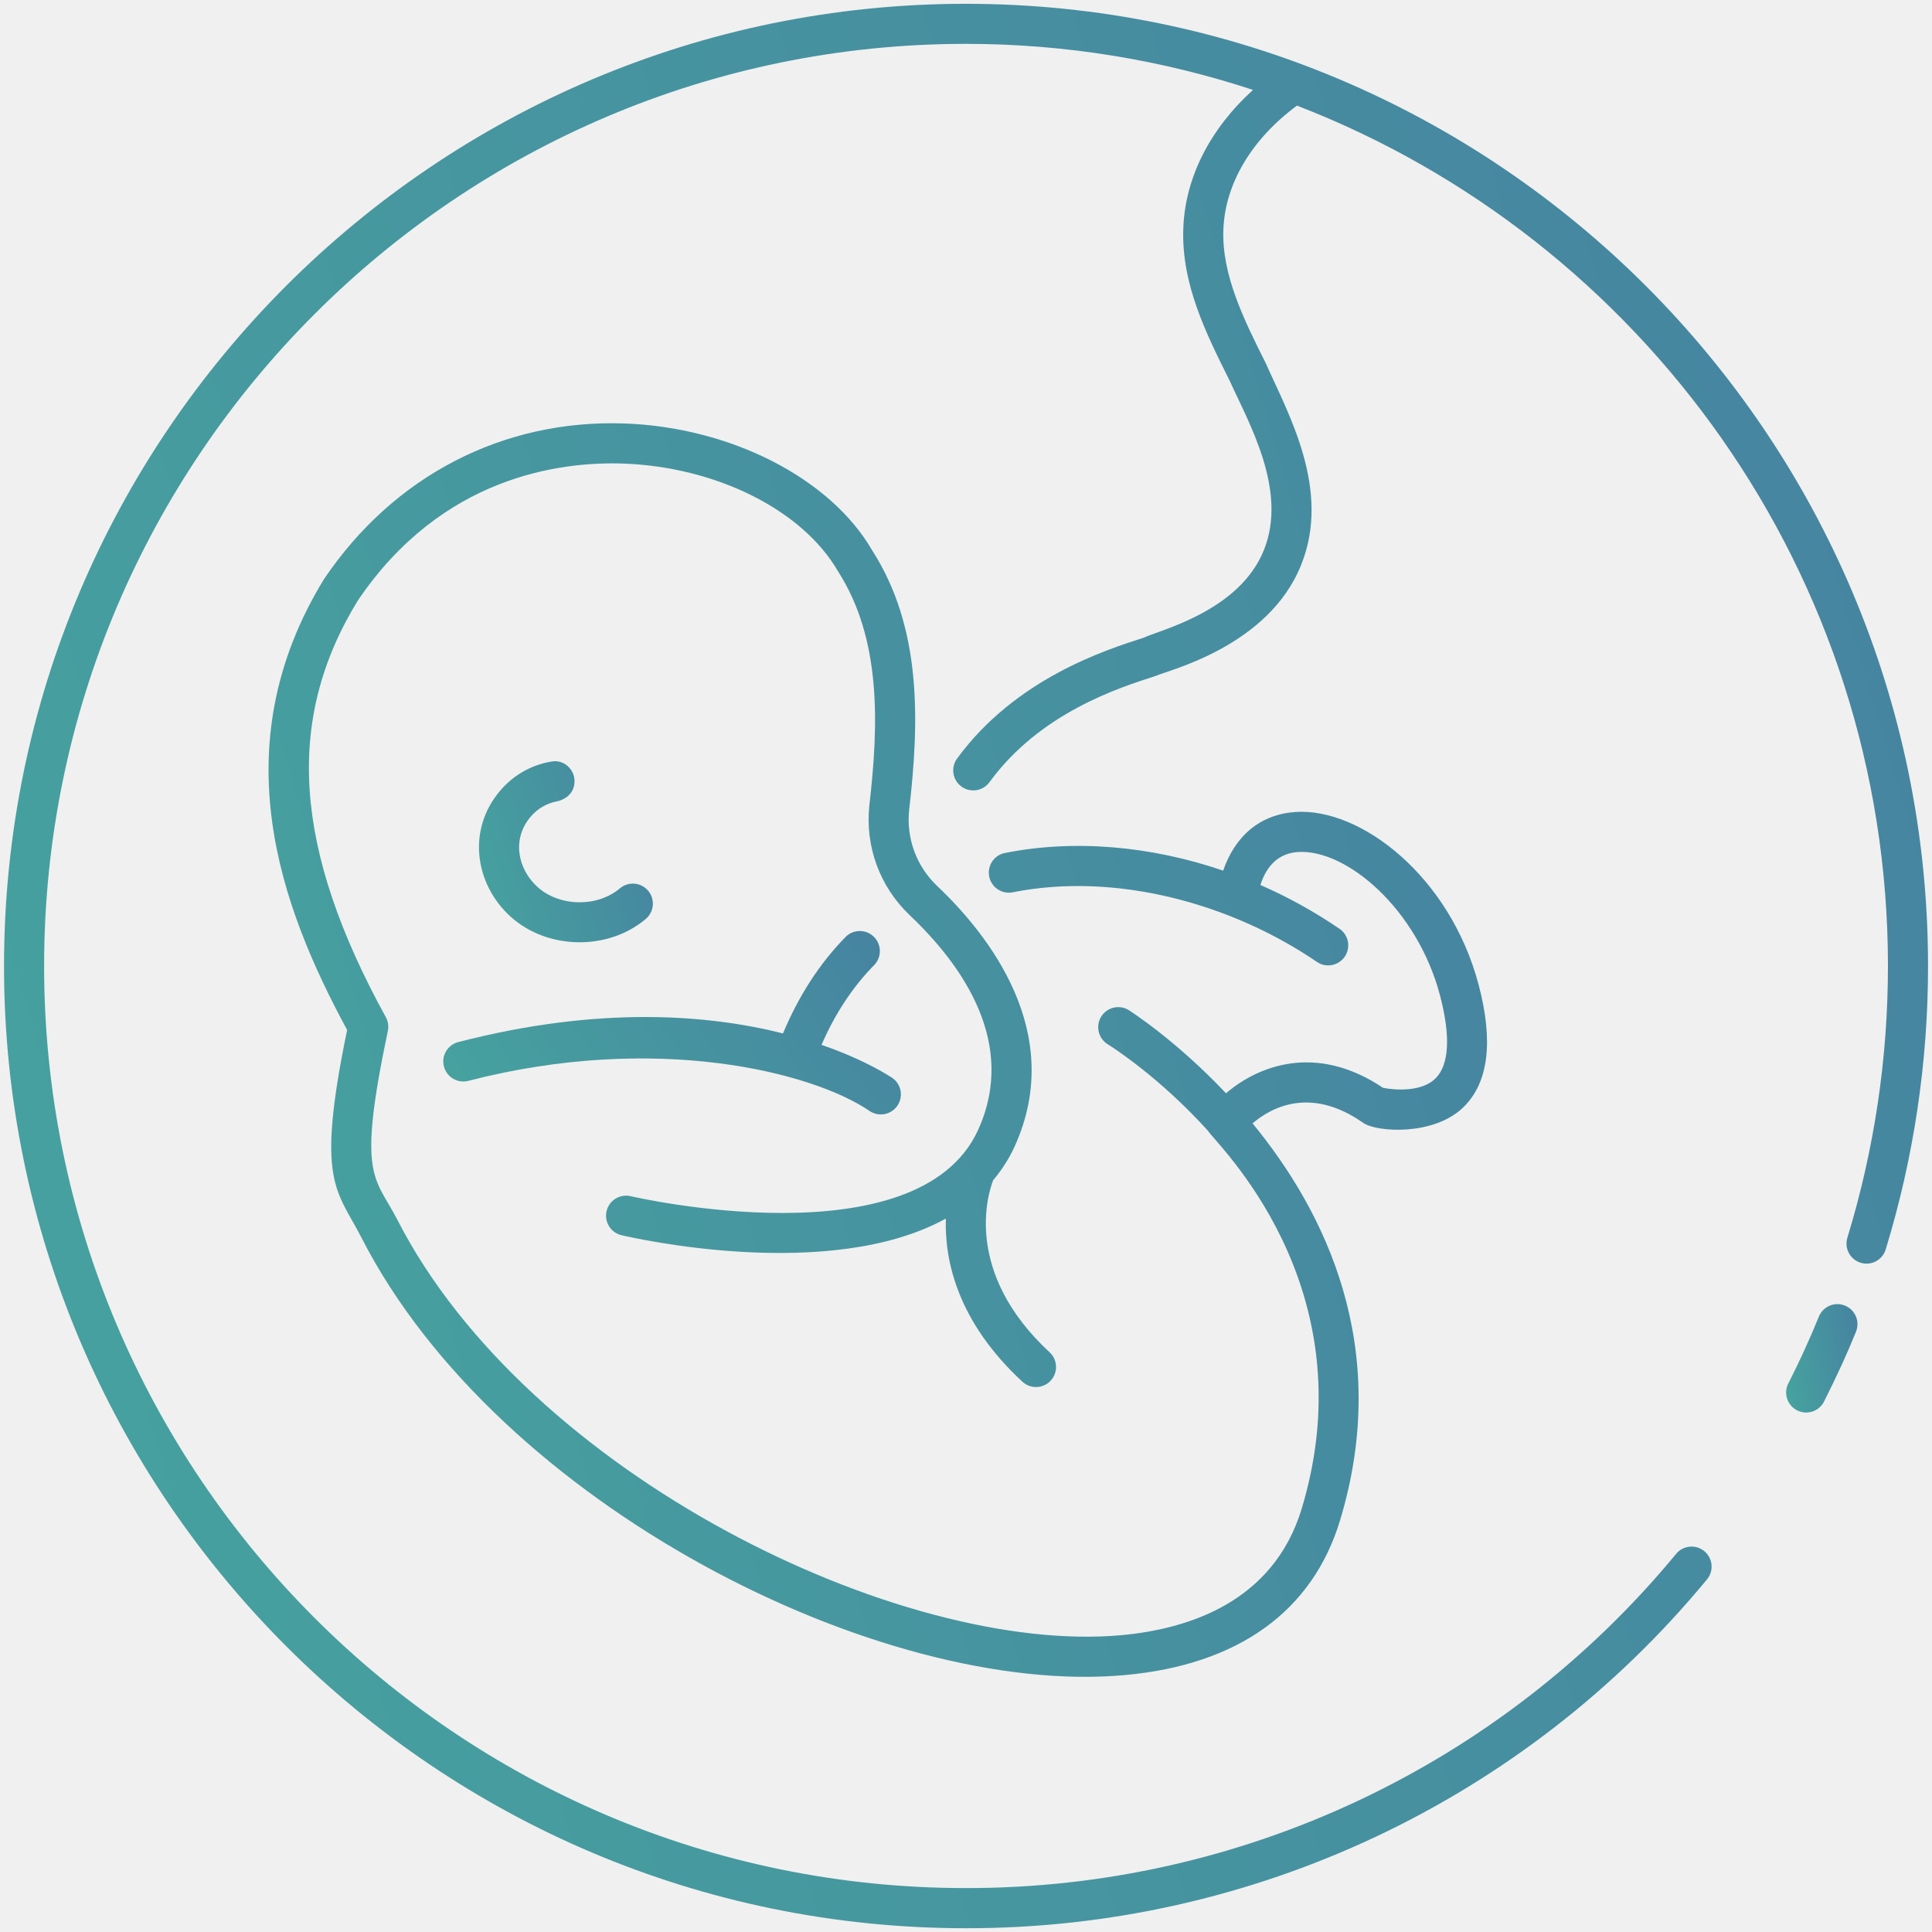
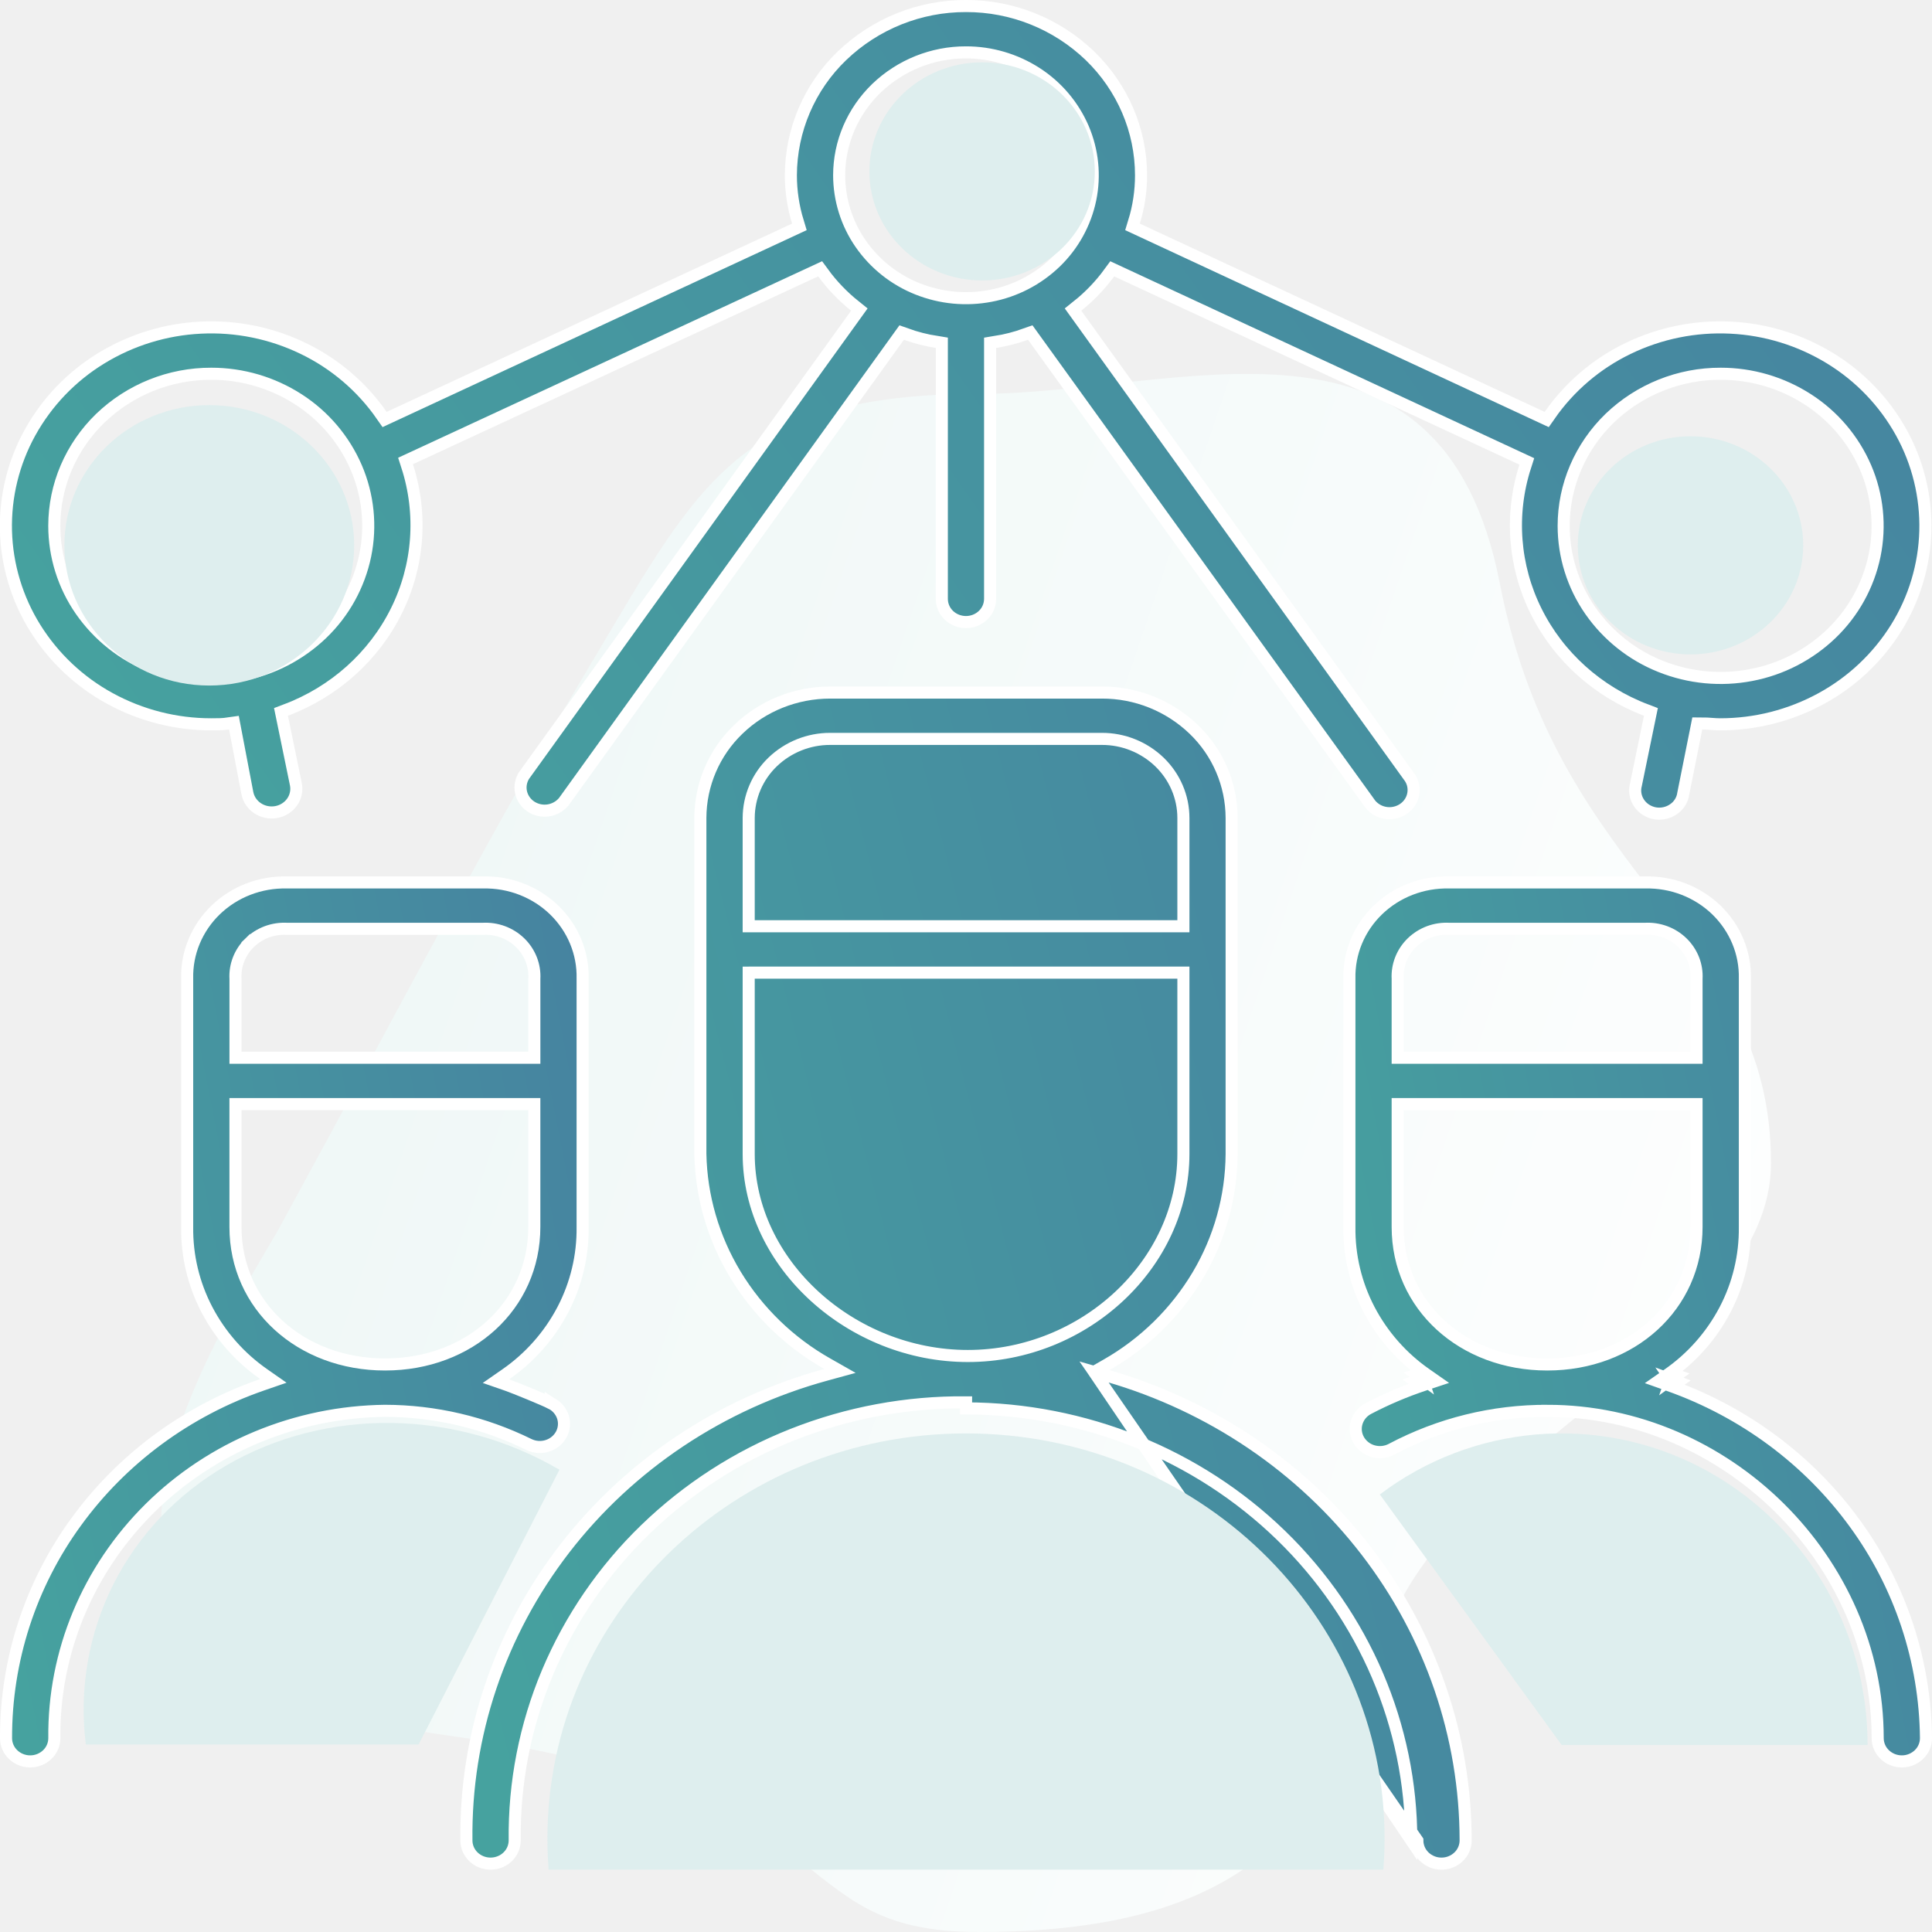
- <svg xmlns="http://www.w3.org/2000/svg" width="60" height="60" fill="none">
-   <path d="M56.666 43.488c.38-.754.7-1.451.974-2.132a.622.622 0 00-1.154-.466 26.819 26.819 0 01-.93 2.038.623.623 0 101.11.56z" fill="url(#paint0_linear_13858_2286)" />
-   <path d="M29.995.118C13.525.118.125 13.523.125 30c0 16.477 13.4 29.883 29.87 29.883A29.797 29.797 0 0053.012 49.05a.622.622 0 10-.958-.794 28.556 28.556 0 01-22.059 10.38C14.211 58.638 1.37 45.792 1.37 30c0-15.79 12.841-28.638 28.625-28.638 3.114 0 6.11.507 8.919 1.43-1.326 1.2-2.107 2.714-2.165 4.291-.067 1.728.703 3.266 1.446 4.754.57 1.267 1.809 3.386 1.056 5.247-.762 1.901-3.226 2.48-3.74 2.723-1.19.382-3.978 1.274-5.788 3.751a.622.622 0 101.005.734c1.57-2.149 3.997-2.926 5.163-3.3.342-.166 3.492-.892 4.515-3.443.947-2.341-.401-4.703-1.097-6.269-.674-1.347-1.37-2.74-1.316-4.15.052-1.43.885-2.815 2.285-3.85C51.002 7.42 58.632 17.833 58.632 30c0 2.864-.424 5.703-1.26 8.439a.622.622 0 101.19.364A30.06 30.06 0 0059.877 30C59.877 13.523 46.472.118 29.995.118z" fill="url(#paint1_linear_13858_2286)" />
-   <path d="M42.34 34.874c.408.287 2.208.415 3.127-.507.765-.767.916-2.044.45-3.795-.893-3.361-3.656-5.488-5.678-5.355-1.088.07-1.875.726-2.253 1.821-2.259-.771-4.638-.979-6.807-.542a.623.623 0 00.246 1.22c3.229-.652 6.846.354 9.49 2.169a.623.623 0 00.704-1.027 14.995 14.995 0 00-2.477-1.374c.207-.64.599-.988 1.176-1.025 1.515-.086 3.692 1.782 4.397 4.433.338 1.271.294 2.168-.128 2.593-.425.43-1.251.375-1.636.298-2.088-1.402-3.889-.677-4.876.17-1.571-1.665-3.001-2.57-3.038-2.594a.623.623 0 00-.655 1.059c.146.09 1.624 1.028 3.142 2.71.167.322 4.997 4.773 2.903 11.72-.877 2.911-3.533 3.746-5.606 3.934-6.86.623-18.428-4.992-22.48-12.899-.697-1.358-1.263-1.279-.296-5.866a.622.622 0 00-.063-.428c-2.875-5.236-3.139-9.232-.873-12.933 2.61-3.864 6.28-4.323 8.229-4.26 2.897.099 5.578 1.434 6.686 3.344 1.349 2.106 1.266 4.738.975 7.269a4.091 4.091 0 001.254 3.414c1.643 1.558 3.345 3.978 2.124 6.666-1.872 4.115-10.701 2.081-10.79 2.06a.622.622 0 10-.287 1.211c.322.076 6.449 1.485 10.074-.516-.04 1.32.367 3.204 2.377 5.066a.622.622 0 10.846-.913c-2.674-2.477-1.925-4.897-1.755-5.342.26-.31.488-.656.668-1.05 1.605-3.533-.815-6.582-2.4-8.085a2.84 2.84 0 01-.875-2.37c.318-2.759.396-5.648-1.148-8.057-1.3-2.244-4.397-3.828-7.706-3.942-3.761-.127-7.152 1.623-9.318 4.832-3.2 5.225-1.337 10.207.717 14.003-.981 4.751-.325 4.944.453 6.465 4.242 8.278 16.102 14.263 23.7 13.57 3.522-.319 5.833-1.983 6.686-4.813 1.62-5.374-.475-9.59-2.72-12.32.568-.487 1.796-1.17 3.44-.014z" fill="url(#paint2_linear_13858_2286)" />
-   <path d="M13.786 33.12a.623.623 0 00.758.447c5.813-1.503 10.689-.282 12.479.947a.623.623 0 00.713-1.02c-.076-.053-.834-.565-2.223-1.045.416-.959.964-1.798 1.647-2.49a.623.623 0 00-.886-.875c-.825.837-1.474 1.853-1.958 3.01-2.28-.575-5.666-.873-10.083.268a.622.622 0 00-.447.758z" fill="url(#paint3_linear_13858_2286)" />
-   <path d="M17.834 24.369l.002-.014c.062-.405-.283-.769-.688-.708a2.645 2.645 0 00-1.61.903c-1.04 1.21-.797 2.904.317 3.916 1.138 1.032 3.022 1.068 4.2.073a.622.622 0 00-.804-.95c-.704.594-1.877.574-2.56-.045-.617-.561-.801-1.494-.209-2.182a1.4 1.4 0 01.803-.473c.276-.052.506-.242.549-.52z" fill="url(#paint4_linear_13858_2286)" />
+ <svg xmlns="http://www.w3.org/2000/svg" width="80" height="80" fill="none">
+   <path d="M73.333 48.156c0 7.57-13.868 11.968-16.07 19.987C55.062 76.163 50.851 80 40.533 80c-8.408 0-4.843-5.77-21.882-8.121-17.039-2.351-12.455-12.02-7.166-20.885C17.5 39.969 20.29 34.484 24.63 27.21c4.34-7.274 6.047-10.9 15.903-10.9 8.26 0 19.152-4.59 21.573 7.857 2.422 12.447 11.227 14.42 11.227 23.988z" fill="url(#paint0_linear_14181_2289)" />
+   <g clip-path="url(#clip0_14181_2289)">
+     <g clip-path="url(#clip1_14181_2289)">
+       <mask id="a" fill="#fff">
+         <path d="M8.748 30.242c.25 0 .494 0 .738-.036l.512 2.685c.063.321.255.604.534.788.28.184.622.253.954.192.331-.061.624-.247.814-.517a1.2 1.2 0 00.198-.922l-.575-2.795c2.066-.779 3.749-2.287 4.71-4.22a8.218 8.218 0 00.465-6.195l16.782-7.779c.387.53.845 1.008 1.362 1.422l-13.75 19.107c-.169.263-.227.58-.162.883.065.303.248.571.51.748a1.283 1.283 0 001.702-.252l13.887-19.282a7.25 7.25 0 001.32.338v10.391c0 .321.131.629.365.856.235.227.553.354.884.354.332 0 .65-.127.884-.354a1.19 1.19 0 00.366-.856v-10.39a7.28 7.28 0 001.319-.34l13.906 19.283c.09.14.208.26.347.354a1.273 1.273 0 00.966.193 1.27 1.27 0 00.463-.192 1.23 1.23 0 00.347-.353 1.185 1.185 0 00.15-.944 1.195 1.195 0 00-.223-.437l-13.75-19.107a7.449 7.449 0 001.363-1.421l16.781 7.796a8.218 8.218 0 00.466 6.18c.957 1.928 2.633 3.435 4.69 4.217l-.575 2.794a1.171 1.171 0 00.155.948c.091.139.21.259.351.352a1.272 1.272 0 00.973.182 1.27 1.27 0 00.462-.2 1.186 1.186 0 00.51-.822l.537-2.685c.243 0 .487.036.737.036a8.978 8.978 0 004.312-1.098 8.626 8.626 0 003.194-3.01 8.268 8.268 0 001.245-4.144 8.247 8.247 0 00-1.026-4.199 8.583 8.583 0 00-3.03-3.165 8.954 8.954 0 00-4.248-1.309 8.996 8.996 0 00-4.364.887 8.666 8.666 0 00-3.345 2.852L47.198 9.26c.2-.65.3-1.324.3-2.002 0-1.925-.79-3.771-2.196-5.132A7.629 7.629 0 0039.998 0a7.63 7.63 0 00-5.303 2.126 7.141 7.141 0 00-2.197 5.132c0 .678.102 1.352.3 2.002l-16.787 7.796a8.667 8.667 0 00-3.346-2.852 8.996 8.996 0 00-4.363-.887 8.954 8.954 0 00-4.248 1.31 8.583 8.583 0 00-3.03 3.164 8.247 8.247 0 00-1.027 4.2 8.267 8.267 0 001.246 4.142 8.626 8.626 0 003.193 3.011 8.978 8.978 0 004.312 1.098zm62.5-14.516a6.4 6.4 0 013.473 1.02 6.096 6.096 0 012.301 2.714 5.867 5.867 0 01.356 3.494 5.991 5.991 0 01-1.71 3.097 6.318 6.318 0 01-3.2 1.655 6.444 6.444 0 01-3.612-.344 6.21 6.21 0 01-2.804-2.227 5.91 5.91 0 01-1.054-3.36c0-1.605.659-3.143 1.83-4.278a6.357 6.357 0 014.42-1.771zM39.998 2.419a5.12 5.12 0 012.778.816 4.877 4.877 0 011.842 2.171c.378.885.477 1.857.284 2.796a4.8 4.8 0 01-1.368 2.478 5.053 5.053 0 01-2.56 1.324 5.16 5.16 0 01-2.89-.276 4.968 4.968 0 01-2.243-1.782 4.728 4.728 0 01-.843-2.688c0-1.283.527-2.514 1.465-3.421a5.086 5.086 0 013.535-1.418zM8.748 15.726a6.4 6.4 0 013.473 1.02 6.096 6.096 0 012.302 2.714 5.867 5.867 0 01.355 3.494 5.991 5.991 0 01-1.71 3.097 6.318 6.318 0 01-3.2 1.655 6.444 6.444 0 01-3.612-.344 6.21 6.21 0 01-2.804-2.227 5.91 5.91 0 01-1.054-3.36c0-1.605.659-3.143 1.83-4.278a6.357 6.357 0 014.42-1.771z" />
+       </mask>
+       <path d="M8.748 30.242c.25 0 .494 0 .738-.036l.512 2.685c.063.321.255.604.534.788.28.184.622.253.954.192.331-.061.624-.247.814-.517a1.2 1.2 0 00.198-.922l-.575-2.795c2.066-.779 3.749-2.287 4.71-4.22a8.218 8.218 0 00.465-6.195l16.782-7.779c.387.53.845 1.008 1.362 1.422l-13.75 19.107c-.169.263-.227.58-.162.883.065.303.248.571.51.748a1.283 1.283 0 001.702-.252l13.887-19.282a7.25 7.25 0 001.32.338v10.391c0 .321.131.629.365.856.235.227.553.354.884.354.332 0 .65-.127.884-.354a1.19 1.19 0 00.366-.856v-10.39a7.28 7.28 0 001.319-.34l13.906 19.283c.09.14.208.26.347.354a1.273 1.273 0 00.966.193 1.27 1.27 0 00.463-.192 1.23 1.23 0 00.347-.353 1.185 1.185 0 00.15-.944 1.195 1.195 0 00-.223-.437l-13.75-19.107a7.449 7.449 0 001.363-1.421l16.781 7.796a8.218 8.218 0 00.466 6.18c.957 1.928 2.633 3.435 4.69 4.217l-.575 2.794a1.171 1.171 0 00.155.948c.091.139.21.259.351.352a1.272 1.272 0 00.973.182 1.27 1.27 0 00.462-.2 1.186 1.186 0 00.51-.822l.537-2.685c.243 0 .487.036.737.036a8.978 8.978 0 004.312-1.098 8.626 8.626 0 003.194-3.01 8.268 8.268 0 001.245-4.144 8.247 8.247 0 00-1.026-4.199 8.583 8.583 0 00-3.03-3.165 8.954 8.954 0 00-4.248-1.309 8.996 8.996 0 00-4.364.887 8.666 8.666 0 00-3.345 2.852L47.198 9.26c.2-.65.3-1.324.3-2.002 0-1.925-.79-3.771-2.196-5.132A7.629 7.629 0 0039.998 0a7.63 7.63 0 00-5.303 2.126 7.141 7.141 0 00-2.197 5.132c0 .678.102 1.352.3 2.002l-16.787 7.796a8.667 8.667 0 00-3.346-2.852 8.996 8.996 0 00-4.363-.887 8.954 8.954 0 00-4.248 1.31 8.583 8.583 0 00-3.03 3.164 8.247 8.247 0 00-1.027 4.2 8.267 8.267 0 001.246 4.142 8.626 8.626 0 003.193 3.011 8.978 8.978 0 004.312 1.098zm62.5-14.516a6.4 6.4 0 013.473 1.02 6.096 6.096 0 012.301 2.714 5.867 5.867 0 01.356 3.494 5.991 5.991 0 01-1.71 3.097 6.318 6.318 0 01-3.2 1.655 6.444 6.444 0 01-3.612-.344 6.21 6.21 0 01-2.804-2.227 5.91 5.91 0 01-1.054-3.36c0-1.605.659-3.143 1.83-4.278a6.357 6.357 0 014.42-1.771zM39.998 2.419a5.12 5.12 0 012.778.816 4.877 4.877 0 011.842 2.171c.378.885.477 1.857.284 2.796a4.8 4.8 0 01-1.368 2.478 5.053 5.053 0 01-2.56 1.324 5.16 5.16 0 01-2.89-.276 4.968 4.968 0 01-2.243-1.782 4.728 4.728 0 01-.843-2.688c0-1.283.527-2.514 1.465-3.421a5.086 5.086 0 013.535-1.418zM8.748 15.726a6.4 6.4 0 013.473 1.02 6.096 6.096 0 012.302 2.714 5.867 5.867 0 01.355 3.494 5.991 5.991 0 01-1.71 3.097 6.318 6.318 0 01-3.2 1.655 6.444 6.444 0 01-3.612-.344 6.21 6.21 0 01-2.804-2.227 5.91 5.91 0 01-1.054-3.36c0-1.605.659-3.143 1.83-4.278a6.357 6.357 0 014.42-1.771z" fill="url(#paint1_linear_14181_2289)" stroke="#fff" mask="url(#a)" />
+       <path d="M64.07 58.42a13.657 13.657 0 00-6.448 1.589c-.234.124-.51.153-.767.08a.993.993 0 01-.596-.463.925.925 0 01-.081-.725.968.968 0 01.477-.573 15.581 15.581 0 012.325-.988l.472-.157-.408-.285a7.474 7.474 0 01-2.353-2.672 7.2 7.2 0 01-.815-3.416h0V40.524h0v-.005a3.776 3.776 0 01.288-1.534 3.89 3.89 0 01.889-1.303 4.046 4.046 0 011.35-.862 4.157 4.157 0 011.593-.28h8.13v0h.005a4.157 4.157 0 011.594.28c.506.197.965.49 1.35.862.384.373.686.816.888 1.303.202.487.3 1.009.288 1.534h0V50.81a7.211 7.211 0 01-.825 3.433 7.49 7.49 0 01-2.374 2.679l-.4.278.46.163c3.1 1.1 5.78 3.09 7.681 5.702a15.35 15.35 0 012.958 8.912.94.94 0 01-.29.674 1.022 1.022 0 01-.71.285c-.268 0-.523-.104-.71-.285a.94.94 0 01-.29-.675c0-7.35-6.264-13.556-13.681-13.557zm0 0s0 0 0 0v.25-.25s0 0 0 0zm-5.169-1.317l-.143.205a8.16 8.16 0 01-.147-.106l.29-.1zm0 0l-.079-.237-.168.057c.08.061.163.121.247.18zm10.294.024c.083-.058.165-.117.245-.177l-.162-.059-.083.236zm0 0l.142.206.143-.102-.285-.104zM70 43.798h.25v-3.267a1.916 1.916 0 00-.13-.809 1.964 1.964 0 00-.463-.692 2.034 2.034 0 00-.711-.446 2.079 2.079 0 00-.828-.124h-8.111a2.079 2.079 0 00-.828.124c-.266.099-.508.25-.71.446a1.956 1.956 0 00-.463.692 1.918 1.918 0 00-.131.81v3.266H70zm-11.875 1.92h-.25v5.088c0 3.262 2.696 5.694 6.194 5.694 3.499 0 6.181-2.433 6.181-5.694v-5.088H58.126z" fill="url(#paint2_linear_14181_2289)" stroke="#fff" stroke-width=".5" />
+       <path d="M22.806 58.1l.003.002a.973.973 0 01.496.558c.081.24.06.502-.058.728a.99.99 0 01-.58.48 1.04 1.04 0 01-.769-.056 13.534 13.534 0 00-5.954-1.393h-.003c-3.669.044-7.17 1.495-9.738 4.036-2.567 2.54-3.99 5.965-3.953 9.522a.94.94 0 01-.29.674 1.022 1.022 0 01-.71.285c-.268 0-.523-.104-.71-.285a.94.94 0 01-.29-.675v-.001a15.13 15.13 0 012.897-8.947c1.899-2.621 4.592-4.61 7.71-5.689l.463-.16-.402-.281a7.474 7.474 0 01-2.352-2.672 7.199 7.199 0 01-.816-3.416h0V40.524h0v-.005a3.775 3.775 0 01.288-1.534 3.89 3.89 0 01.889-1.303 4.046 4.046 0 011.35-.862 4.157 4.157 0 011.593-.28H20v0h.006a4.157 4.157 0 011.593.28c.506.197.965.49 1.35.862.384.373.686.816.888 1.303.202.487.3 1.009.288 1.534h0V50.81a7.2 7.2 0 01-.82 3.425 7.475 7.475 0 01-2.366 2.675l-.403.28.463.161c.306.106 1.52.604 1.807.75zm-.93-14.302h.25v-3.267a1.916 1.916 0 00-.131-.809 1.964 1.964 0 00-.463-.692 2.034 2.034 0 00-.711-.446 2.079 2.079 0 00-.828-.124h-8.111a2.079 2.079 0 00-.828.124c-.266.099-.508.25-.71.446l.173.18-.174-.18c-.202.196-.36.432-.462.692a1.917 1.917 0 00-.13.81v3.266h12.124zM10 45.718h-.25v5.088c0 3.262 2.696 5.694 6.194 5.694 3.499 0 6.181-2.433 6.181-5.694v-5.088H10z" fill="url(#paint3_linear_14181_2289)" stroke="#fff" stroke-width=".5" />
+       <path d="M45.303 56.81l.512-.293a10.394 10.394 0 003.785-3.709 9.962 9.962 0 001.4-5.027v-13.91a5.106 5.106 0 00-1.57-3.67 5.472 5.472 0 00-3.804-1.524h-11.25c-1.429 0-2.797.55-3.804 1.524A5.106 5.106 0 0029 33.871V47.78c.035 1.76.535 3.483 1.455 5.004a10.486 10.486 0 003.8 3.684l.526.299-.583.16c-4.328 1.185-8.13 3.718-10.82 7.203-2.69 3.485-4.118 7.73-4.065 12.077v.003a.94.94 0 00.29.675c.187.181.442.284.71.284.268 0 .523-.103.71-.284a.94.94 0 00.29-.674 17.428 17.428 0 011.362-6.967 17.896 17.896 0 014.046-5.91 18.573 18.573 0 016.093-3.93 19.053 19.053 0 017.188-1.336s0 0 0 0l-.002.25c4.896.012 9.586 1.902 13.043 5.256 3.456 3.354 5.397 7.898 5.395 12.636l-13.136-19.4zm0 0l.567.164c4.282 1.239 8.036 3.78 10.705 7.246 2.669 3.465 4.111 7.67 4.114 11.99a.94.94 0 01-.29.675 1.02 1.02 0 01-.71.284 1.02 1.02 0 01-.71-.284.94.94 0 01-.29-.675l-13.386-19.4zm3.449-18.455h.25V33.87c0-.871-.358-1.705-.992-2.318a3.429 3.429 0 00-2.383-.956h-11.25a3.43 3.43 0 00-2.384.956 3.226 3.226 0 00-.991 2.318v4.484h17.75zm-17.5 1.92h-.25v7.507c0 4.556 4.252 8.367 9.075 8.367 4.828 0 8.925-3.816 8.925-8.367v-7.508h-17.75z" fill="url(#paint4_linear_14181_2289)" stroke="#fff" stroke-width=".5" />
+       <ellipse cx="8.666" cy="22.581" rx="6" ry="5.806" fill="#DEEEEE" />
+       <ellipse cx="40" cy="76.129" rx="17.333" ry="16.774" fill="#DEEEEE" />
+       <path d="M77.333 72.258c0-2.389-.65-4.73-1.88-6.765a12.758 12.758 0 00-5.083-4.756 12.468 12.468 0 00-13.234 1.146l7.53 10.375h12.667zm-54.167-11.4a14.206 14.206 0 00-6.956-1.936c-2.435-.032-4.801.576-6.834 1.756-2.033 1.18-3.654 2.884-4.682 4.925a11.561 11.561 0 00-1.14 6.633h13.78l5.832-11.378z" fill="#DEEEEE" />
+       <ellipse cx="40.667" cy="7.097" rx="4.667" ry="4.516" fill="#DEEEEE" />
+       <ellipse cx="70" cy="22.581" rx="4.667" ry="4.516" fill="#DEEEEE" />
+     </g>
+   </g>
  <defs>
-     <linearGradient id="paint0_linear_13858_2286" x1="55.111" y1="41.261" x2="60.517" y2="40.201" gradientUnits="userSpaceOnUse">
+     <linearGradient id="paint0_linear_14181_2289" x1="6.667" y1="15.484" x2="86.09" y2="42.506" gradientUnits="userSpaceOnUse">
+       <stop stop-color="#ECF6F5" />
+       <stop offset="1" stop-color="#fff" />
+     </linearGradient>
+     <linearGradient id="paint1_linear_14181_2289" x1="-13.749" y1="7.748" x2="123.447" y2="-88.245" gradientUnits="userSpaceOnUse">
      <stop stop-color="#46A29F" />
      <stop offset="1" stop-color="#4660A2" />
    </linearGradient>
-     <linearGradient id="paint1_linear_13858_2286" x1="-10.143" y1="13.761" x2="130.164" y2="-27.89" gradientUnits="userSpaceOnUse">
+     <linearGradient id="paint2_linear_14181_2289" x1="51.436" y1="44.712" x2="111.411" y2="32.947" gradientUnits="userSpaceOnUse">
      <stop stop-color="#46A29F" />
      <stop offset="1" stop-color="#4660A2" />
    </linearGradient>
-     <linearGradient id="paint2_linear_13858_2286" x1="1.837" y1="22.032" x2="91.091" y2="-3.727" gradientUnits="userSpaceOnUse">
+     <linearGradient id="paint3_linear_14181_2289" x1="-4.189" y1="44.712" x2="55.786" y2="32.947" gradientUnits="userSpaceOnUse">
      <stop stop-color="#46A29F" />
      <stop offset="1" stop-color="#4660A2" />
    </linearGradient>
-     <linearGradient id="paint3_linear_13858_2286" x1="11.319" y1="30.206" x2="34.868" y2="12.828" gradientUnits="userSpaceOnUse">
+     <linearGradient id="paint4_linear_14181_2289" x1="11.867" y1="39.611" x2="112.389" y2="14.099" gradientUnits="userSpaceOnUse">
      <stop stop-color="#46A29F" />
      <stop offset="1" stop-color="#4660A2" />
    </linearGradient>
-     <linearGradient id="paint4_linear_13858_2286" x1="13.947" y1="24.924" x2="26.707" y2="21.285" gradientUnits="userSpaceOnUse">
-       <stop stop-color="#46A29F" />
-       <stop offset="1" stop-color="#4660A2" />
-     </linearGradient>
+     <clipPath id="clip0_14181_2289">
+       <path fill="#fff" d="M0 0h80v77.419H0z" />
+     </clipPath>
+     <clipPath id="clip1_14181_2289">
+       <path fill="#fff" d="M0 0h80v77.419H0z" />
+     </clipPath>
  </defs>
</svg>
